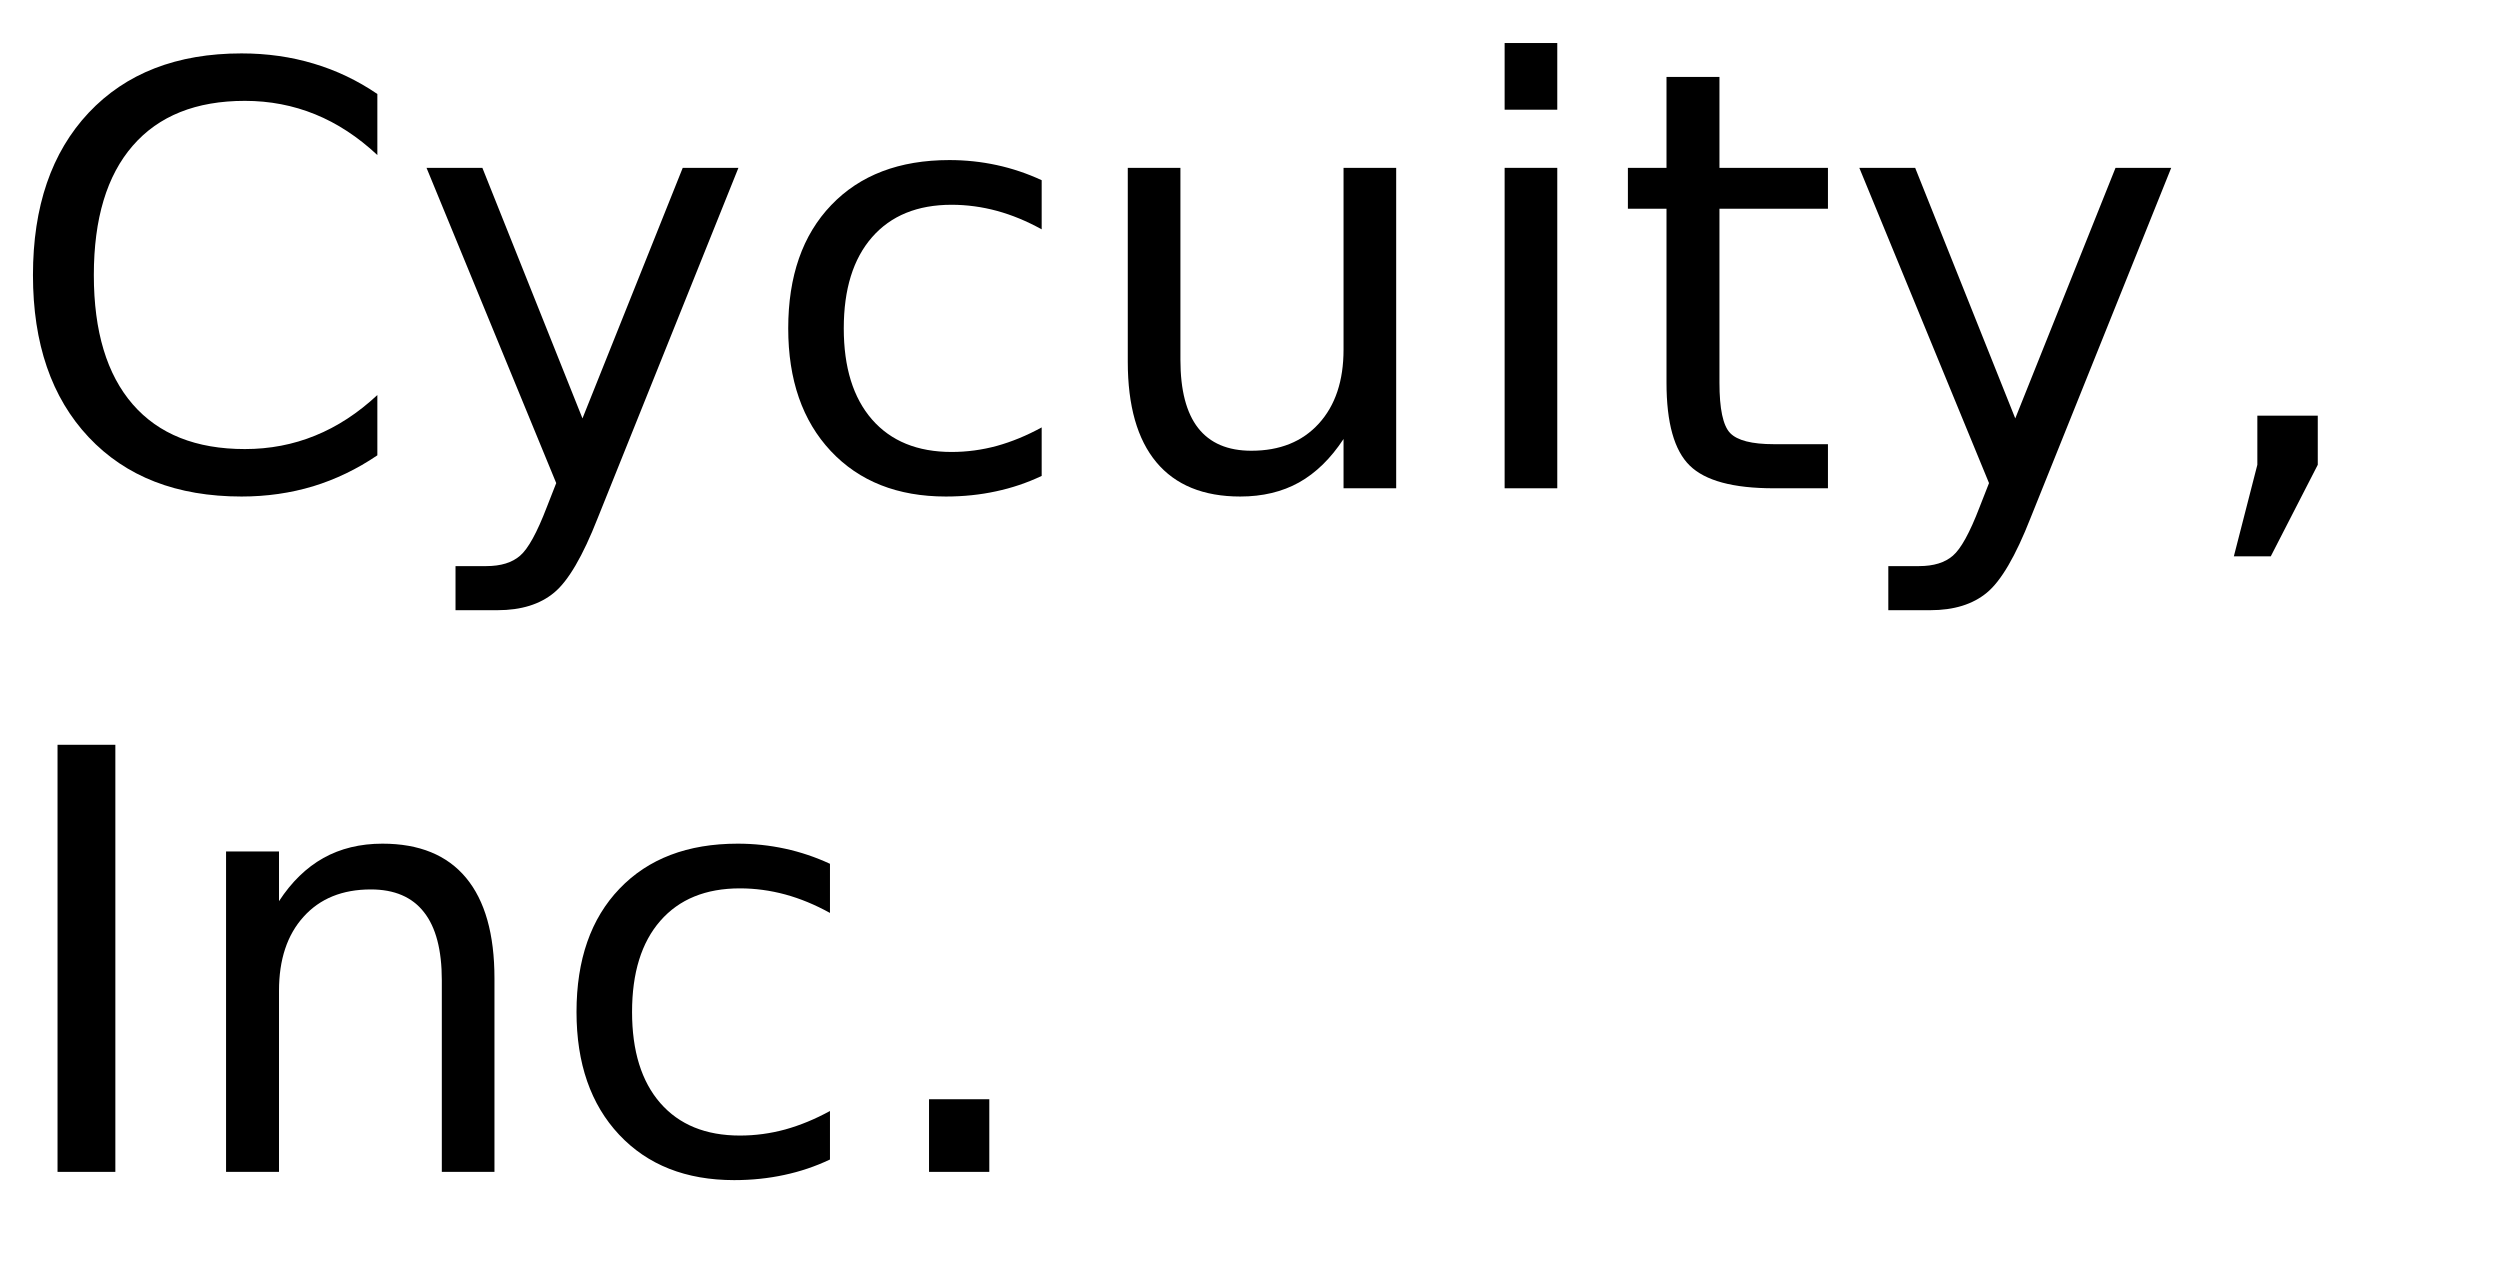
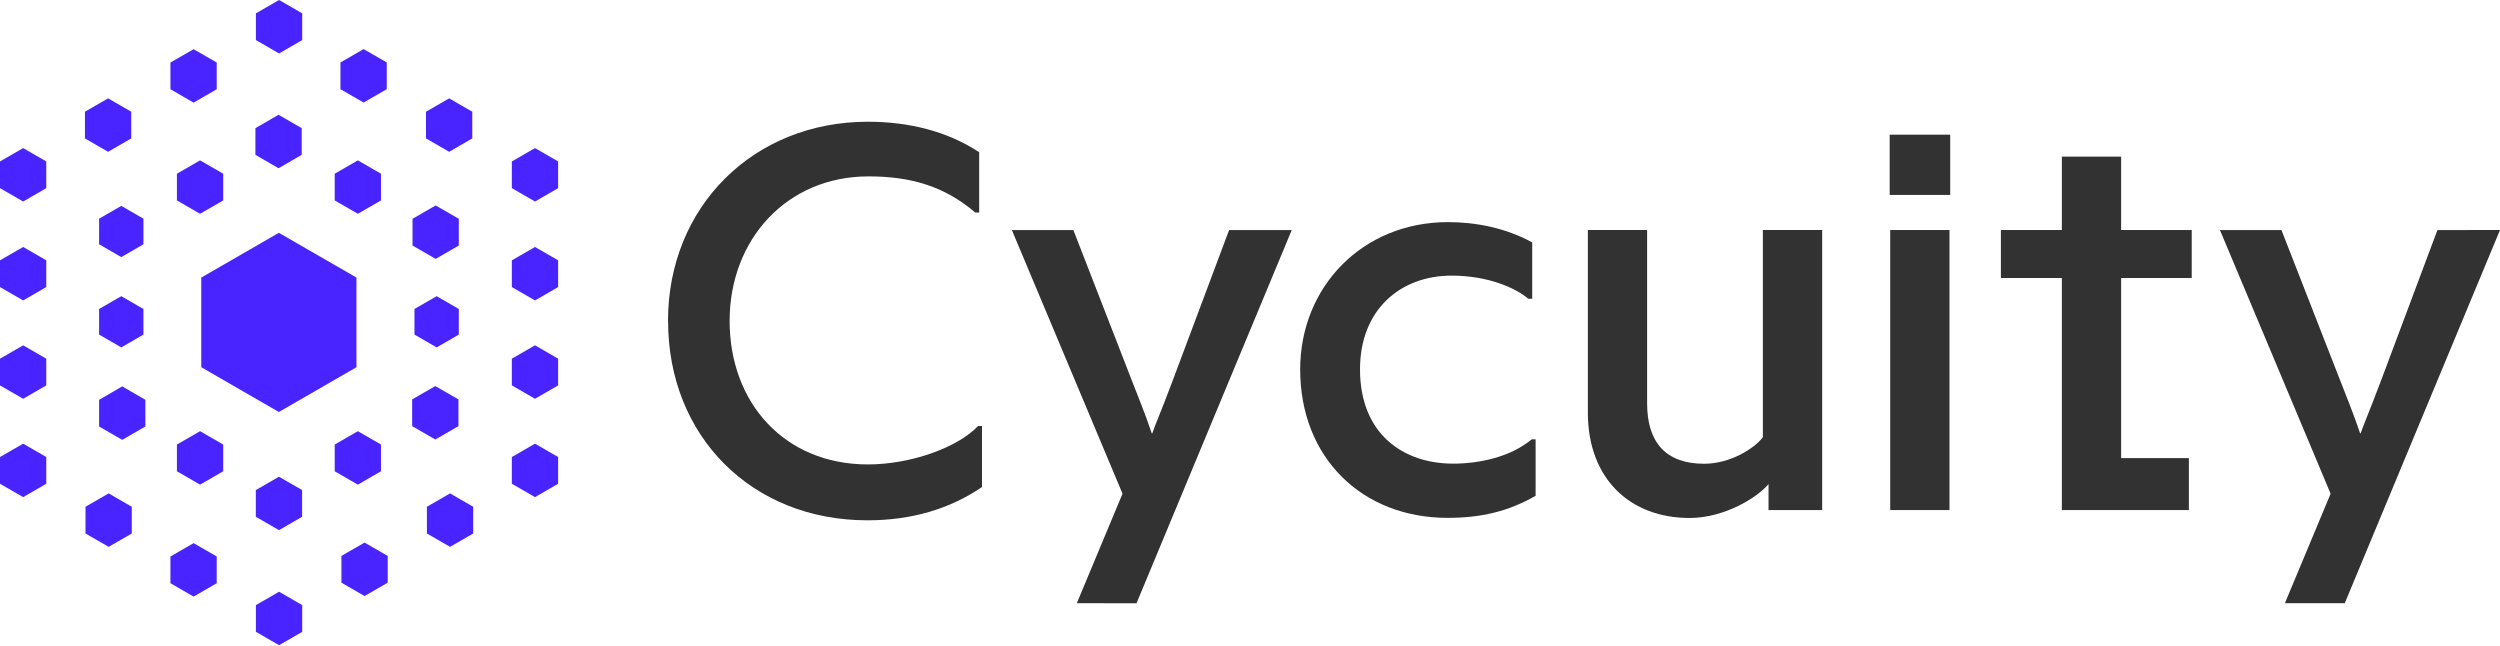
- <svg xmlns="http://www.w3.org/2000/svg" xmlns:xlink="http://www.w3.org/1999/xlink" width="256" height="130" viewBox="0 0 256 130">
+ <svg xmlns="http://www.w3.org/2000/svg" id="Layer_1" data-name="Layer 1" viewBox="0 0 853.52 220.28">
  <defs>
-     <g>
-       <g id="glyph-0-0">
-         <path d="M 38.641 -40.375 L 38.641 -34.125 C 36.648 -35.988 34.523 -37.379 32.266 -38.297 C 30.016 -39.211 27.617 -39.672 25.078 -39.672 C 20.078 -39.672 16.25 -38.141 13.594 -35.078 C 10.938 -32.023 9.609 -27.609 9.609 -21.828 C 9.609 -16.066 10.938 -11.656 13.594 -8.594 C 16.25 -5.539 20.078 -4.016 25.078 -4.016 C 27.617 -4.016 30.016 -4.473 32.266 -5.391 C 34.523 -6.305 36.648 -7.691 38.641 -9.547 L 38.641 -3.375 C 36.566 -1.969 34.375 -0.91 32.062 -0.203 C 29.75 0.492 27.305 0.844 24.734 0.844 C 18.109 0.844 12.891 -1.18 9.078 -5.234 C 5.273 -9.285 3.375 -14.816 3.375 -21.828 C 3.375 -28.859 5.273 -34.398 9.078 -38.453 C 12.891 -42.504 18.109 -44.531 24.734 -44.531 C 27.348 -44.531 29.812 -44.18 32.125 -43.484 C 34.438 -42.797 36.609 -41.758 38.641 -40.375 Z M 38.641 -40.375 " />
-       </g>
-       <g id="glyph-0-1">
-         <path d="M 19.312 3.047 C 17.781 6.953 16.289 9.5 14.844 10.688 C 13.406 11.883 11.473 12.484 9.047 12.484 L 4.75 12.484 L 4.75 7.969 L 7.906 7.969 C 9.395 7.969 10.547 7.613 11.359 6.906 C 12.18 6.207 13.094 4.551 14.094 1.938 L 15.062 -0.531 L 1.781 -32.812 L 7.5 -32.812 L 17.75 -7.156 L 28.016 -32.812 L 33.719 -32.812 Z M 19.312 3.047 " />
-       </g>
-       <g id="glyph-0-2">
-         <path d="M 29.266 -31.547 L 29.266 -26.516 C 27.742 -27.359 26.219 -27.988 24.688 -28.406 C 23.156 -28.82 21.609 -29.031 20.047 -29.031 C 16.547 -29.031 13.828 -27.922 11.891 -25.703 C 9.961 -23.492 9 -20.383 9 -16.375 C 9 -12.375 9.961 -9.266 11.891 -7.047 C 13.828 -4.828 16.547 -3.719 20.047 -3.719 C 21.609 -3.719 23.156 -3.926 24.688 -4.344 C 26.219 -4.77 27.742 -5.398 29.266 -6.234 L 29.266 -1.266 C 27.766 -0.555 26.207 -0.031 24.594 0.312 C 22.977 0.664 21.266 0.844 19.453 0.844 C 14.516 0.844 10.586 -0.707 7.672 -3.812 C 4.766 -6.914 3.312 -11.102 3.312 -16.375 C 3.312 -21.727 4.781 -25.938 7.719 -29 C 10.656 -32.07 14.688 -33.609 19.812 -33.609 C 21.469 -33.609 23.086 -33.438 24.672 -33.094 C 26.254 -32.75 27.785 -32.234 29.266 -31.547 Z M 29.266 -31.547 " />
-       </g>
-       <g id="glyph-0-3">
-         <path d="M 5.094 -12.953 L 5.094 -32.812 L 10.484 -32.812 L 10.484 -13.156 C 10.484 -10.051 11.086 -7.723 12.297 -6.172 C 13.516 -4.617 15.332 -3.844 17.75 -3.844 C 20.664 -3.844 22.969 -4.77 24.656 -6.625 C 26.344 -8.477 27.188 -11.004 27.188 -14.203 L 27.188 -32.812 L 32.578 -32.812 L 32.578 0 L 27.188 0 L 27.188 -5.047 C 25.875 -3.047 24.352 -1.562 22.625 -0.594 C 20.906 0.363 18.898 0.844 16.609 0.844 C 12.836 0.844 9.973 -0.328 8.016 -2.672 C 6.066 -5.016 5.094 -8.441 5.094 -12.953 Z M 18.656 -33.609 Z M 18.656 -33.609 " />
-       </g>
-       <g id="glyph-0-4">
-         <path d="M 5.656 -32.812 L 11.047 -32.812 L 11.047 0 L 5.656 0 Z M 5.656 -45.594 L 11.047 -45.594 L 11.047 -38.766 L 5.656 -38.766 Z M 5.656 -45.594 " />
-       </g>
-       <g id="glyph-0-5">
-         <path d="M 10.984 -42.125 L 10.984 -32.812 L 22.094 -32.812 L 22.094 -28.625 L 10.984 -28.625 L 10.984 -10.812 C 10.984 -8.133 11.348 -6.414 12.078 -5.656 C 12.816 -4.895 14.305 -4.516 16.547 -4.516 L 22.094 -4.516 L 22.094 0 L 16.547 0 C 12.391 0 9.52 -0.773 7.938 -2.328 C 6.352 -3.879 5.562 -6.707 5.562 -10.812 L 5.562 -28.625 L 1.609 -28.625 L 1.609 -32.812 L 5.562 -32.812 L 5.562 -42.125 Z M 10.984 -42.125 " />
-       </g>
-       <g id="glyph-0-6">
-         <path d="M 7.031 -7.438 L 13.219 -7.438 L 13.219 -2.406 L 8.406 6.969 L 4.625 6.969 L 7.031 -2.406 Z M 7.031 -7.438 " />
-       </g>
-       <g id="glyph-0-7">
-         <path d="M 5.891 -43.734 L 11.812 -43.734 L 11.812 0 L 5.891 0 Z M 5.891 -43.734 " />
-       </g>
-       <g id="glyph-0-8">
-         <path d="M 32.938 -19.812 L 32.938 0 L 27.547 0 L 27.547 -19.625 C 27.547 -22.727 26.938 -25.051 25.719 -26.594 C 24.508 -28.145 22.695 -28.922 20.281 -28.922 C 17.363 -28.922 15.066 -27.988 13.391 -26.125 C 11.711 -24.27 10.875 -21.742 10.875 -18.547 L 10.875 0 L 5.453 0 L 5.453 -32.812 L 10.875 -32.812 L 10.875 -27.719 C 12.156 -29.688 13.672 -31.16 15.422 -32.141 C 17.172 -33.117 19.188 -33.609 21.469 -33.609 C 25.238 -33.609 28.094 -32.441 30.031 -30.109 C 31.969 -27.773 32.938 -24.344 32.938 -19.812 Z M 32.938 -19.812 " />
-       </g>
-       <g id="glyph-0-9">
-         <path d="M 6.422 -7.438 L 12.594 -7.438 L 12.594 0 L 6.422 0 Z M 6.422 -7.438 " />
-       </g>
-     </g>
+     <style>.cls-1{fill:#323233;}.cls-2{fill:#4a24ff;}</style>
  </defs>
-   <g fill="rgb(0%, 0%, 0%)" fill-opacity="1">
-     <use xlink:href="#glyph-0-0" x="0" y="50" />
-     <use xlink:href="#glyph-0-1" x="41.895" y="50" />
-     <use xlink:href="#glyph-0-2" x="77.402" y="50" />
-     <use xlink:href="#glyph-0-3" x="110.391" y="50" />
-     <use xlink:href="#glyph-0-4" x="148.418" y="50" />
-     <use xlink:href="#glyph-0-5" x="165.088" y="50" />
-     <use xlink:href="#glyph-0-1" x="188.613" y="50" />
-     <use xlink:href="#glyph-0-6" x="224.121" y="50" />
-   </g>
-   <g fill="rgb(0%, 0%, 0%)" fill-opacity="1">
-     <use xlink:href="#glyph-0-7" x="0" y="120" />
-     <use xlink:href="#glyph-0-8" x="17.695" y="120" />
-     <use xlink:href="#glyph-0-2" x="55.723" y="120" />
-     <use xlink:href="#glyph-0-9" x="88.711" y="120" />
-   </g>
+   <path class="cls-1" d="M228.06,109.56c0-38.93,29.11-68,68.24-68,14.07,0,27.18,3.28,38,10.41V72.55h-1.35c-10.6-9.06-22.16-12.33-36.43-12.33-27.95,0-47.42,21.59-47.42,49.34,0,27.95,18.7,49,47.23,49,14.65,0,30.65-5.78,37.59-13.11h1.34v20.82c-11,7.52-24.09,11.37-39.12,11.37-39.52,0-68.05-28.72-68.05-68" />
+   <path class="cls-1" d="M367.63,205.94l15.61-37.39-37.78-90h21l20,51.46c5.2,13.11,5.4,14.08,6.75,17.93h.19c1.35-3.85,2.12-5.2,6.94-17.93l19.28-51.46h21.39l-53,127.41Z" />
+   <path class="cls-1" d="M443.89,126.14c0-28.15,21.2-50.31,50.5-50.31,9.25,0,19.66,1.93,28.72,6.94V102h-1.35c-4.24-3.66-13.68-7.9-26.21-7.9-17.16,0-31.23,11.37-31.23,32,0,22.16,14.84,32.19,31.81,32.19,9.06,0,19.66-2.31,26.79-8.29h1.35v19.28c-9.45,5.39-18.7,7.52-30.07,7.52-29.11,0-50.31-20.44-50.31-50.7" />
+   <path class="cls-1" d="M542.11,140.79V78.53h20.23V137.7c0,13.31,6.37,20.63,19.47,20.63,8.87,0,17.16-5.2,20.05-9.06V78.53H622.1v95.61H603.79v-8.87c-3.47,4.24-14.65,11.57-27,11.57-20,0-34.69-13.11-34.69-36.05" />
+   <rect class="cls-1" x="645.33" y="78.53" width="20.24" height="95.61" />
+   <polygon class="cls-1" points="703.93 174.14 703.93 94.91 683.12 94.91 683.12 78.53 703.93 78.53 703.93 53.47 724.17 53.47 724.17 78.53 748.27 78.53 748.27 94.91 724.17 94.91 724.17 156.4 747.3 156.4 747.3 174.14 703.93 174.14" />
+   <path class="cls-1" d="M853.52,78.53l-53,127.41H780.08l15.61-37.39-37.78-90h21L799,130c5.2,13.11,5.4,14.08,6.75,17.93h.19c1.35-3.85,2.12-5.2,6.94-17.93l19.28-51.46Z" />
+   <rect class="cls-1" x="645.15" y="45.98" width="20.67" height="20.57" />
+   <polygon class="cls-2" points="68.71 94.77 68.71 125.37 95.2 140.66 121.7 125.37 121.7 94.77 95.2 79.48 68.71 94.77" />
+   <polygon class="cls-2" points="87.2 43.75 87.2 52.87 95.1 57.44 103 52.87 103 43.75 95.1 39.19 87.2 43.75" />
+   <polygon class="cls-2" points="33.83 74.66 33.83 83.4 41.4 87.78 48.97 83.4 48.97 74.66 41.4 70.29 33.83 74.66" />
+   <polygon class="cls-2" points="60.4 59.31 60.4 68.43 68.3 72.99 76.2 68.43 76.2 59.31 68.3 54.75 60.4 59.31" />
+   <polygon class="cls-2" points="114.27 59.31 114.27 68.43 122.17 72.99 130.07 68.43 130.07 59.31 122.17 54.75 114.27 59.31" />
+   <polygon class="cls-2" points="60.4 151.77 60.4 160.9 68.3 165.46 76.2 160.9 76.2 151.77 68.3 147.21 60.4 151.77" />
+   <polygon class="cls-2" points="114.27 151.77 114.27 160.9 122.17 165.46 130.07 160.9 130.07 151.77 122.17 147.21 114.27 151.77" />
+   <polygon class="cls-2" points="156.64 74.7 156.64 83.83 148.74 88.39 140.84 83.83 140.84 74.7 148.74 70.14 156.64 74.7" />
+   <polygon class="cls-2" points="103.14 176.44 103.14 167.31 95.24 162.75 87.34 167.31 87.34 176.44 95.24 181 103.14 176.44" />
+   <polygon class="cls-2" points="156.52 145.49 156.52 136.36 148.61 131.8 140.71 136.36 140.71 145.49 148.61 150.05 156.52 145.49" />
+   <polygon class="cls-2" points="33.83 145.61 33.83 136.49 41.73 131.92 49.63 136.49 49.63 145.61 41.73 150.17 33.83 145.61" />
+   <polygon class="cls-2" points="33.83 114.23 33.83 105.49 41.4 101.12 48.97 105.49 48.97 114.23 41.4 118.61 33.83 114.23" />
+   <polygon class="cls-2" points="141.5 114.23 141.5 105.49 149.07 101.12 156.64 105.49 156.64 114.23 149.07 118.61 141.5 114.23" />
+   <polygon class="cls-2" points="95.27 0 87.37 4.56 87.37 13.69 95.27 18.25 103.18 13.69 103.18 4.56 95.27 0" />
+   <polygon class="cls-2" points="116.23 21.32 116.23 30.45 124.14 35.01 132.04 30.45 132.04 21.32 124.14 16.76 116.23 21.32" />
+   <polygon class="cls-2" points="145.44 38.14 145.44 47.26 153.34 51.83 161.24 47.26 161.24 38.14 153.34 33.58 145.44 38.14" />
+   <polygon class="cls-2" points="174.75 55.12 174.75 64.24 182.65 68.8 190.55 64.24 190.55 55.12 182.65 50.55 174.75 55.12" />
+   <polygon class="cls-2" points="58.19 21.35 58.19 30.47 66.09 35.04 73.99 30.47 73.99 21.35 66.09 16.79 58.19 21.35" />
+   <polygon class="cls-2" points="29 38.14 29 47.26 36.9 51.83 44.8 47.26 44.8 38.14 36.9 33.58 29 38.14" />
+   <polygon class="cls-2" points="0 55.12 0 64.24 7.9 68.8 15.8 64.24 15.8 55.12 7.9 50.55 0 55.12" />
+   <polygon class="cls-2" points="87.37 206.59 87.37 215.71 95.28 220.28 103.18 215.71 103.18 206.59 95.28 202.02 87.37 206.59" />
+   <polygon class="cls-2" points="73.99 199.12 73.99 189.99 66.09 185.43 58.19 189.99 58.19 199.12 66.09 203.68 73.99 199.12" />
+   <polygon class="cls-2" points="44.99 182.14 44.99 173.01 37.09 168.45 29.19 173.01 29.19 182.14 37.09 186.7 44.99 182.14" />
+   <polygon class="cls-2" points="0 156.03 0 165.16 7.9 169.72 15.8 165.16 15.8 156.03 7.9 151.47 0 156.03" />
+   <polygon class="cls-2" points="132.37 198.93 132.37 189.8 124.46 185.24 116.56 189.8 116.56 198.93 124.46 203.49 132.37 198.93" />
+   <polygon class="cls-2" points="161.55 182.14 161.55 173.01 153.65 168.45 145.75 173.01 145.75 182.14 153.65 186.7 161.55 182.14" />
+   <polygon class="cls-2" points="190.55 165.16 190.55 156.03 182.65 151.47 174.75 156.03 174.75 165.16 182.65 169.72 190.55 165.16" />
+   <polygon class="cls-2" points="0 122.46 0 131.58 7.9 136.15 15.8 131.58 15.8 122.46 7.9 117.9 0 122.46" />
+   <polygon class="cls-2" points="190.55 131.58 190.55 122.46 182.65 117.89 174.75 122.46 174.75 131.58 182.65 136.15 190.55 131.58" />
+   <polygon class="cls-2" points="0 88.88 0 98.01 7.9 102.57 15.8 98.01 15.8 88.88 7.9 84.32 0 88.88" />
+   <polygon class="cls-2" points="190.55 98.01 190.55 88.88 182.65 84.32 174.75 88.88 174.75 98.01 182.65 102.57 190.55 98.01" />
</svg>
